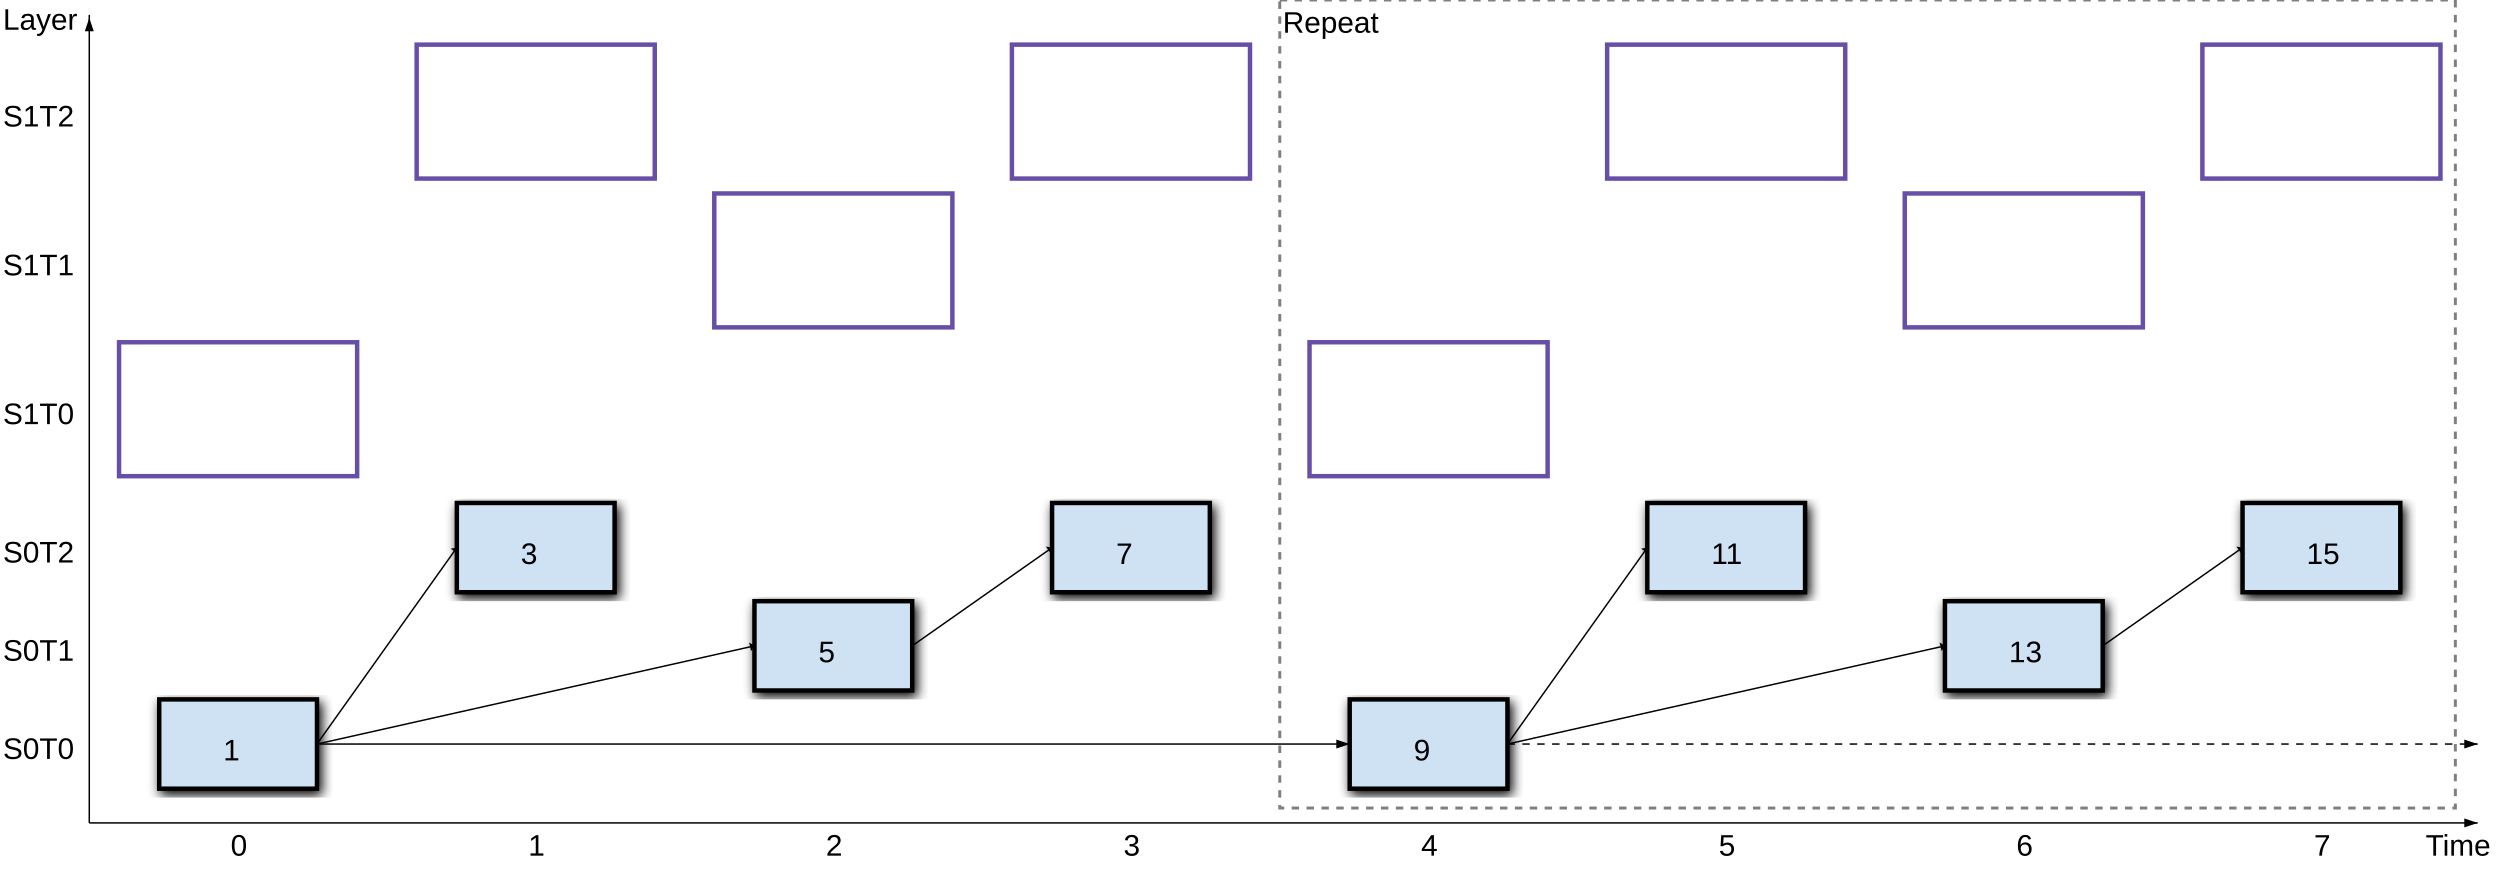
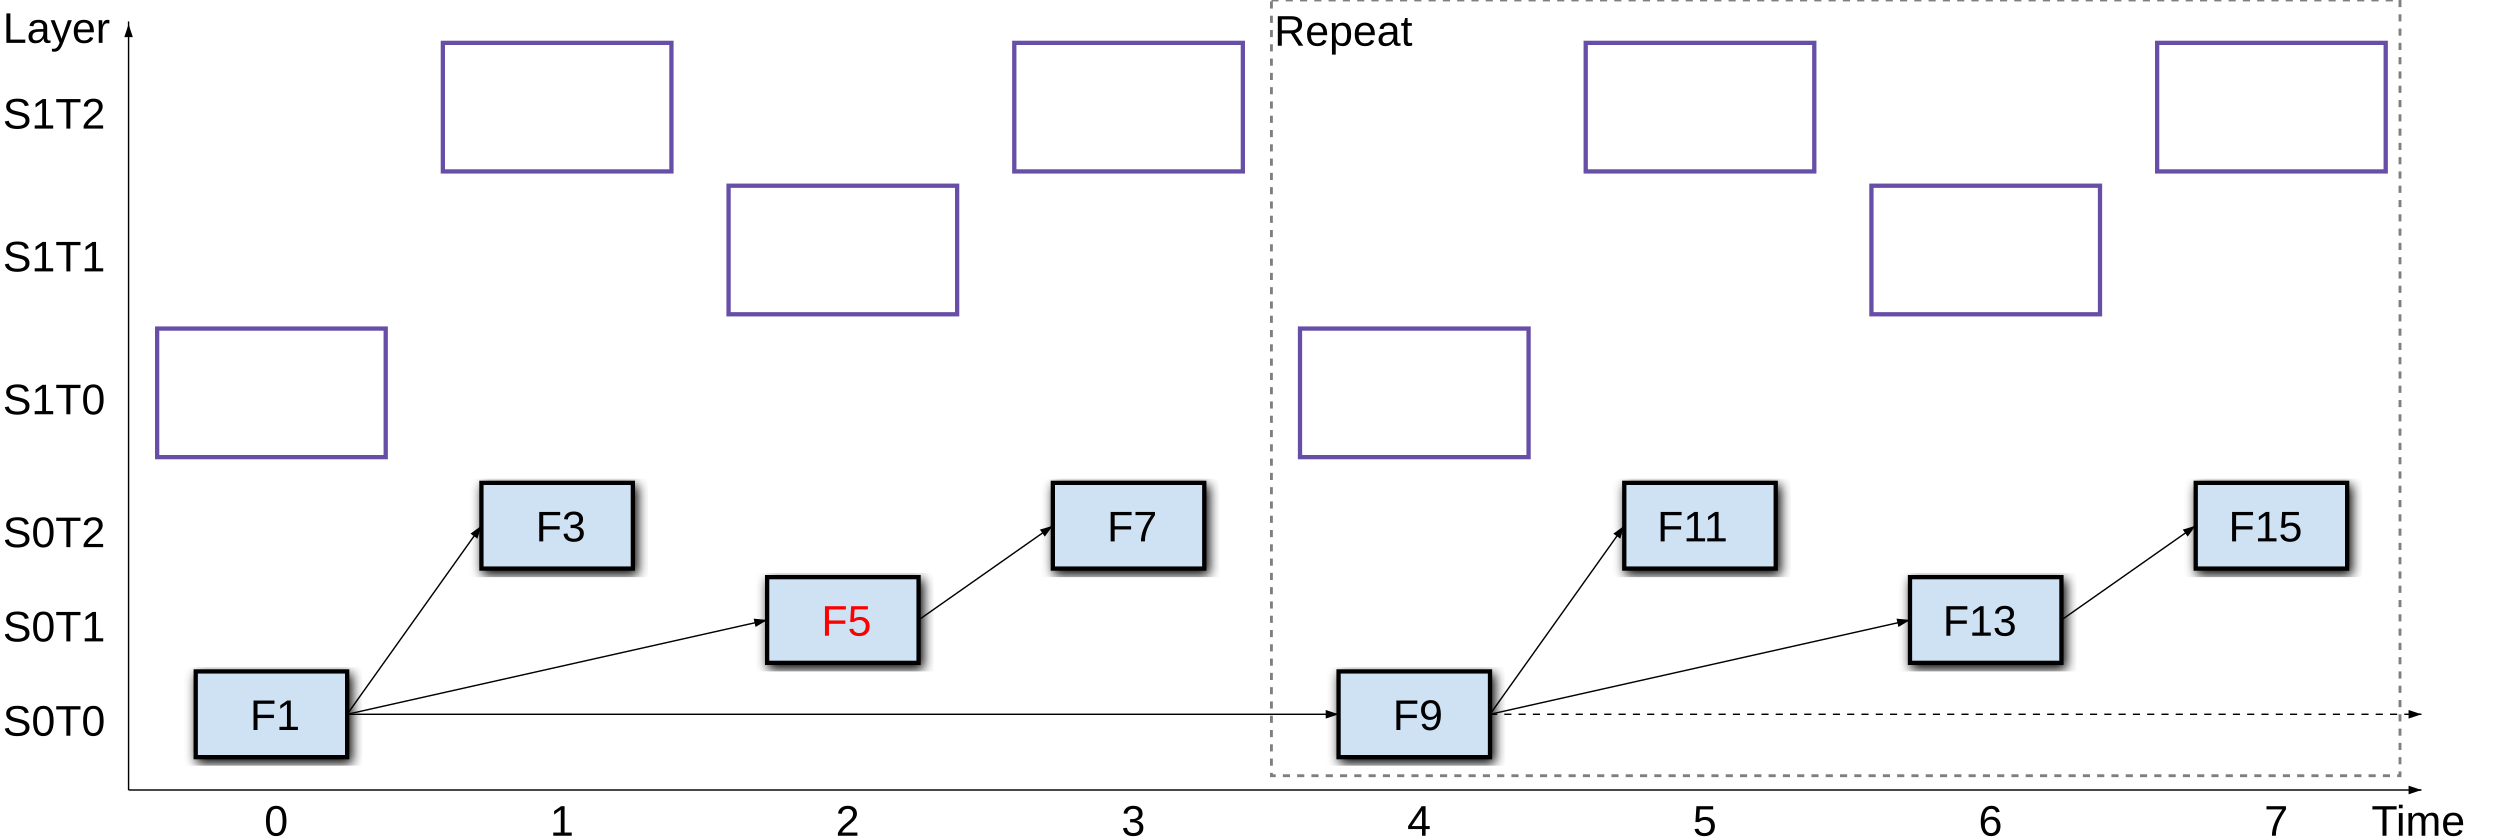
- <svg xmlns="http://www.w3.org/2000/svg" version="1.1" viewBox="0 0 1680 588">
+ <svg xmlns="http://www.w3.org/2000/svg" version="1.1" viewBox="0 0 1750 588">
  <defs>
    <filter id="sh">
      <feGaussianBlur in="SourceAlpha" stdDeviation="4" />
      <feOffset dx="2" dy="3" />
      <feBlend in="SourceGraphic" />
    </filter>
  </defs>
-   <rect x="107" y="470" width="106" height="60" style="fill:#cfe2f3;stroke-width:3;stroke:#000000" filter="url(#sh)" />
-   <rect x="80" y="230" width="160" height="90" style="fill-opacity:0;stroke-width:3;stroke:#674ea7" />
-   <rect x="307" y="338" width="106" height="60" style="fill:#cfe2f3;stroke-width:3;stroke:#000000" filter="url(#sh)" />
-   <line x1="213" y1="500" x2="307" y2="368" style="stroke:#000000;stroke-width:1" />
-   <polygon points="307,368 304,365 304,371" transform="rotate(-54.5 307 368)" />
-   <rect x="280" y="30" width="160" height="90" style="fill-opacity:0;stroke-width:3;stroke:#674ea7" />
-   <rect x="507" y="404" width="106" height="60" style="fill:#cfe2f3;stroke-width:3;stroke:#000000" filter="url(#sh)" />
-   <line x1="213" y1="500" x2="507" y2="434" style="stroke:#000000;stroke-width:1" />
-   <polygon points="507,434 504,431 504,437" transform="rotate(-12.7 507 434)" />
-   <rect x="480" y="130" width="160" height="90" style="fill-opacity:0;stroke-width:3;stroke:#674ea7" />
-   <rect x="707" y="338" width="106" height="60" style="fill:#cfe2f3;stroke-width:3;stroke:#000000" filter="url(#sh)" />
-   <line x1="613" y1="434" x2="707" y2="368" style="stroke:#000000;stroke-width:1" />
-   <polygon points="707,368 704,365 704,371" transform="rotate(-35.1 707 368)" />
-   <rect x="680" y="30" width="160" height="90" style="fill-opacity:0;stroke-width:3;stroke:#674ea7" />
-   <rect x="907" y="470" width="106" height="60" style="fill:#cfe2f3;stroke-width:3;stroke:#000000" filter="url(#sh)" />
-   <line x1="213" y1="500" x2="907" y2="500" style="stroke:#000000;stroke-width:1" />
-   <polygon points="907,500 898,497 898,503" />
-   <rect x="880" y="230" width="160" height="90" style="fill-opacity:0;stroke-width:3;stroke:#674ea7" />
-   <rect x="1107" y="338" width="106" height="60" style="fill:#cfe2f3;stroke-width:3;stroke:#000000" filter="url(#sh)" />
-   <line x1="1013" y1="500" x2="1107" y2="368" style="stroke:#000000;stroke-width:1" />
-   <polygon points="1107,368 1104,365 1104,371" transform="rotate(-54.5 1107 368)" />
-   <rect x="1080" y="30" width="160" height="90" style="fill-opacity:0;stroke-width:3;stroke:#674ea7" />
-   <rect x="1307" y="404" width="106" height="60" style="fill:#cfe2f3;stroke-width:3;stroke:#000000" filter="url(#sh)" />
-   <line x1="1013" y1="500" x2="1307" y2="434" style="stroke:#000000;stroke-width:1" />
-   <polygon points="1307,434 1304,431 1304,437" transform="rotate(-12.7 1307 434)" />
-   <rect x="1280" y="130" width="160" height="90" style="fill-opacity:0;stroke-width:3;stroke:#674ea7" />
-   <rect x="1507" y="338" width="106" height="60" style="fill:#cfe2f3;stroke-width:3;stroke:#000000" filter="url(#sh)" />
-   <line x1="1413" y1="434" x2="1507" y2="368" style="stroke:#000000;stroke-width:1" />
-   <polygon points="1507,368 1504,365 1504,371" transform="rotate(-35.1 1507 368)" />
-   <rect x="1480" y="30" width="160" height="90" style="fill-opacity:0;stroke-width:3;stroke:#674ea7" />
-   <line x1="1013" y1="500" x2="1665" y2="500" style="stroke:#000000;stroke-width:1;stroke-dasharray:5,5" />
-   <polygon points="1665,500 1656,497 1656,503" />
-   <rect x="860" y="0" width="790" height="543" style="fill:none;stroke-width:2;stroke:#7f7f7f;stroke-dasharray:5,5" />
-   <text x="862" y="22" font-family="Arial" font-size="20">Repeat</text>
-   <line x1="60" y1="553" x2="1665" y2="553" style="stroke:#000000;stroke-width:1" />
-   <polygon points="1665,553 1656,550 1656,556" />
-   <line x1="60" y1="553" x2="60" y2="10" style="stroke:#000000;stroke-width:1" />
-   <polygon points="60,12 57,21 63,21" />
-   <text x="1630" y="575" font-family="Arial" font-size="20">Time<tspan x="155" y="575">0</tspan>
-     <tspan x="355" y="575">1</tspan>
-     <tspan x="555" y="575">2</tspan>
-     <tspan x="755" y="575">3</tspan>
-     <tspan x="955" y="575">4</tspan>
-     <tspan x="1155" y="575">5</tspan>
-     <tspan x="1355" y="575">6</tspan>
-     <tspan x="1555" y="575">7</tspan>
-     <tspan x="2" y="20">Layer</tspan>
-     <tspan x="2" y="510">S0T0</tspan>
-     <tspan x="2" y="444">S0T1</tspan>
-     <tspan x="2" y="378">S0T2</tspan>
-     <tspan x="2" y="285">S1T0</tspan>
-     <tspan x="2" y="185">S1T1</tspan>
-     <tspan x="2" y="85">S1T2</tspan>
-     <tspan x="150" y="511">1</tspan>
-     <tspan x="350" y="379">3</tspan>
-     <tspan x="550" y="445">5</tspan>
-     <tspan x="750" y="379">7</tspan>
-     <tspan x="950" y="511">9</tspan>
-     <tspan x="1150" y="379">11</tspan>
-     <tspan x="1350" y="445">13</tspan>
-     <tspan x="1550" y="379">15</tspan>
+   <rect x="137" y="470" width="106" height="60" style="fill:#cfe2f3;stroke-width:3;stroke:#000000" filter="url(#sh)" />
+   <rect x="110" y="230" width="160" height="90" style="fill-opacity:0;stroke-width:3;stroke:#674ea7" />
+   <rect x="337" y="338" width="106" height="60" style="fill:#cfe2f3;stroke-width:3;stroke:#000000" filter="url(#sh)" />
+   <line x1="243" y1="500" x2="337" y2="368" style="stroke:#000000;stroke-width:1" />
+   <polygon points="337,368 328,365 328,371" transform="rotate(-54.5 337 368)" />
+   <rect x="310" y="30" width="160" height="90" style="fill-opacity:0;stroke-width:3;stroke:#674ea7" />
+   <rect x="537" y="404" width="106" height="60" style="fill:#cfe2f3;stroke-width:3;stroke:#000000" filter="url(#sh)" />
+   <line x1="243" y1="500" x2="537" y2="434" style="stroke:#000000;stroke-width:1" />
+   <polygon points="537,434 528,431 528,437" transform="rotate(-12.7 537 434)" />
+   <rect x="510" y="130" width="160" height="90" style="fill-opacity:0;stroke-width:3;stroke:#674ea7" />
+   <rect x="737" y="338" width="106" height="60" style="fill:#cfe2f3;stroke-width:3;stroke:#000000" filter="url(#sh)" />
+   <line x1="643" y1="434" x2="737" y2="368" style="stroke:#000000;stroke-width:1" />
+   <polygon points="737,368 728,365 728,371" transform="rotate(-35.1 737 368)" />
+   <rect x="710" y="30" width="160" height="90" style="fill-opacity:0;stroke-width:3;stroke:#674ea7" />
+   <rect x="937" y="470" width="106" height="60" style="fill:#cfe2f3;stroke-width:3;stroke:#000000" filter="url(#sh)" />
+   <line x1="243" y1="500" x2="937" y2="500" style="stroke:#000000;stroke-width:1" />
+   <polygon points="937,500 928,497 928,503" />
+   <rect x="910" y="230" width="160" height="90" style="fill-opacity:0;stroke-width:3;stroke:#674ea7" />
+   <rect x="1137" y="338" width="106" height="60" style="fill:#cfe2f3;stroke-width:3;stroke:#000000" filter="url(#sh)" />
+   <line x1="1043" y1="500" x2="1137" y2="368" style="stroke:#000000;stroke-width:1" />
+   <polygon points="1137,368 1128,365 1128,371" transform="rotate(-54.5 1137 368)" />
+   <rect x="1110" y="30" width="160" height="90" style="fill-opacity:0;stroke-width:3;stroke:#674ea7" />
+   <rect x="1337" y="404" width="106" height="60" style="fill:#cfe2f3;stroke-width:3;stroke:#000000" filter="url(#sh)" />
+   <line x1="1043" y1="500" x2="1337" y2="434" style="stroke:#000000;stroke-width:1" />
+   <polygon points="1337,434 1328,431 1328,437" transform="rotate(-12.7 1337 434)" />
+   <rect x="1310" y="130" width="160" height="90" style="fill-opacity:0;stroke-width:3;stroke:#674ea7" />
+   <rect x="1537" y="338" width="106" height="60" style="fill:#cfe2f3;stroke-width:3;stroke:#000000" filter="url(#sh)" />
+   <line x1="1443" y1="434" x2="1537" y2="368" style="stroke:#000000;stroke-width:1" />
+   <polygon points="1537,368 1528,365 1528,371" transform="rotate(-35.1 1537 368)" />
+   <rect x="1510" y="30" width="160" height="90" style="fill-opacity:0;stroke-width:3;stroke:#674ea7" />
+   <line x1="1043" y1="500" x2="1695" y2="500" style="stroke:#000000;stroke-width:1;stroke-dasharray:5,5" />
+   <polygon points="1695,500 1686,497 1686,503" />
+   <rect x="890" y="0" width="790" height="543" style="fill:none;stroke-width:2;stroke:#7f7f7f;stroke-dasharray:5,5" />
+   <text x="892" y="32" font-family="Arial" font-size="30">Repeat</text>
+   <line x1="90" y1="553" x2="1695" y2="553" style="stroke:#000000;stroke-width:1" />
+   <polygon points="1695,553 1686,550 1686,556" />
+   <line x1="90" y1="553" x2="90" y2="15" style="stroke:#000000;stroke-width:1" />
+   <polygon points="90,17 87,26 93,26" />
+   <text x="1660" y="585" font-family="Arial" font-size="30">Time<tspan x="185" y="585">0</tspan>
+     <tspan x="385" y="585">1</tspan>
+     <tspan x="585" y="585">2</tspan>
+     <tspan x="785" y="585">3</tspan>
+     <tspan x="985" y="585">4</tspan>
+     <tspan x="1185" y="585">5</tspan>
+     <tspan x="1385" y="585">6</tspan>
+     <tspan x="1585" y="585">7</tspan>
+     <tspan x="2" y="30">Layer</tspan>
+     <tspan x="2" y="515">S0T0</tspan>
+     <tspan x="2" y="449">S0T1</tspan>
+     <tspan x="2" y="383">S0T2</tspan>
+     <tspan x="2" y="290">S1T0</tspan>
+     <tspan x="2" y="190">S1T1</tspan>
+     <tspan x="2" y="90">S1T2</tspan>
+     <tspan x="175" y="511">F1</tspan>
+     <tspan x="375" y="379">F3</tspan>
+     <tspan x="575" y="445" fill="red">F5</tspan>
+     <tspan x="775" y="379">F7</tspan>
+     <tspan x="975" y="511">F9</tspan>
+     <tspan x="1160" y="379">F11</tspan>
+     <tspan x="1360" y="445">F13</tspan>
+     <tspan x="1560" y="379">F15</tspan>
  </text>
</svg>
